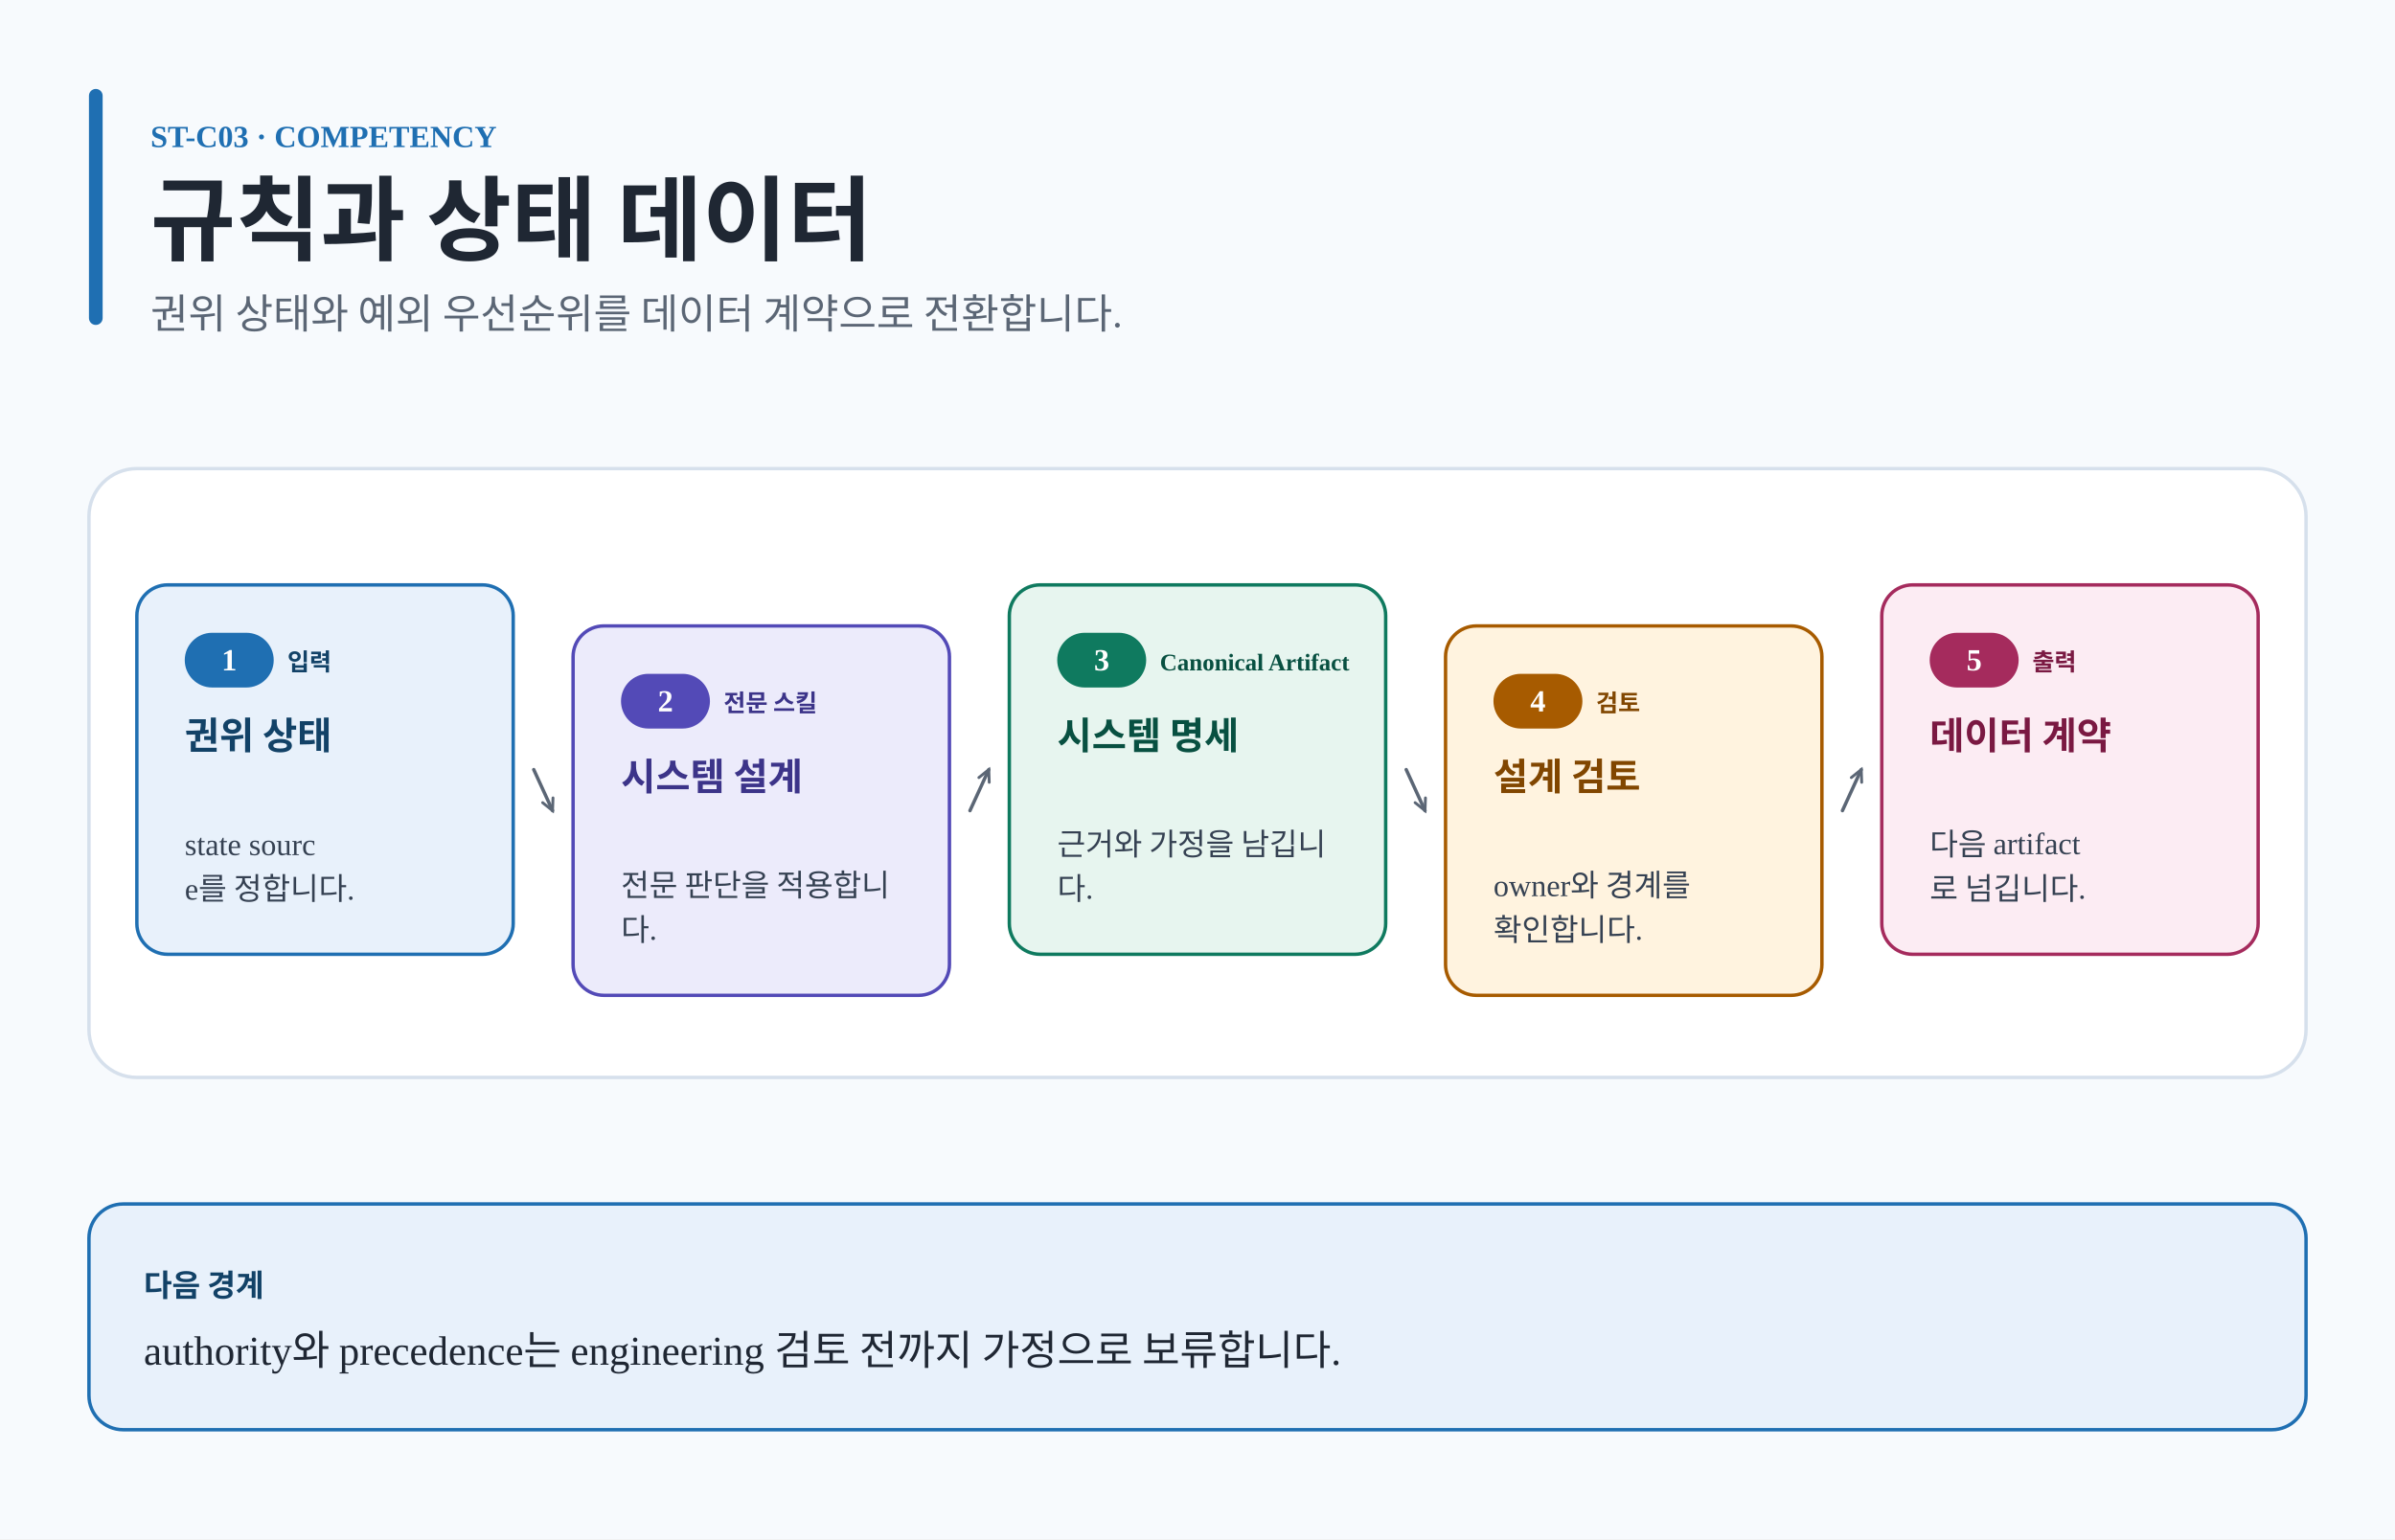
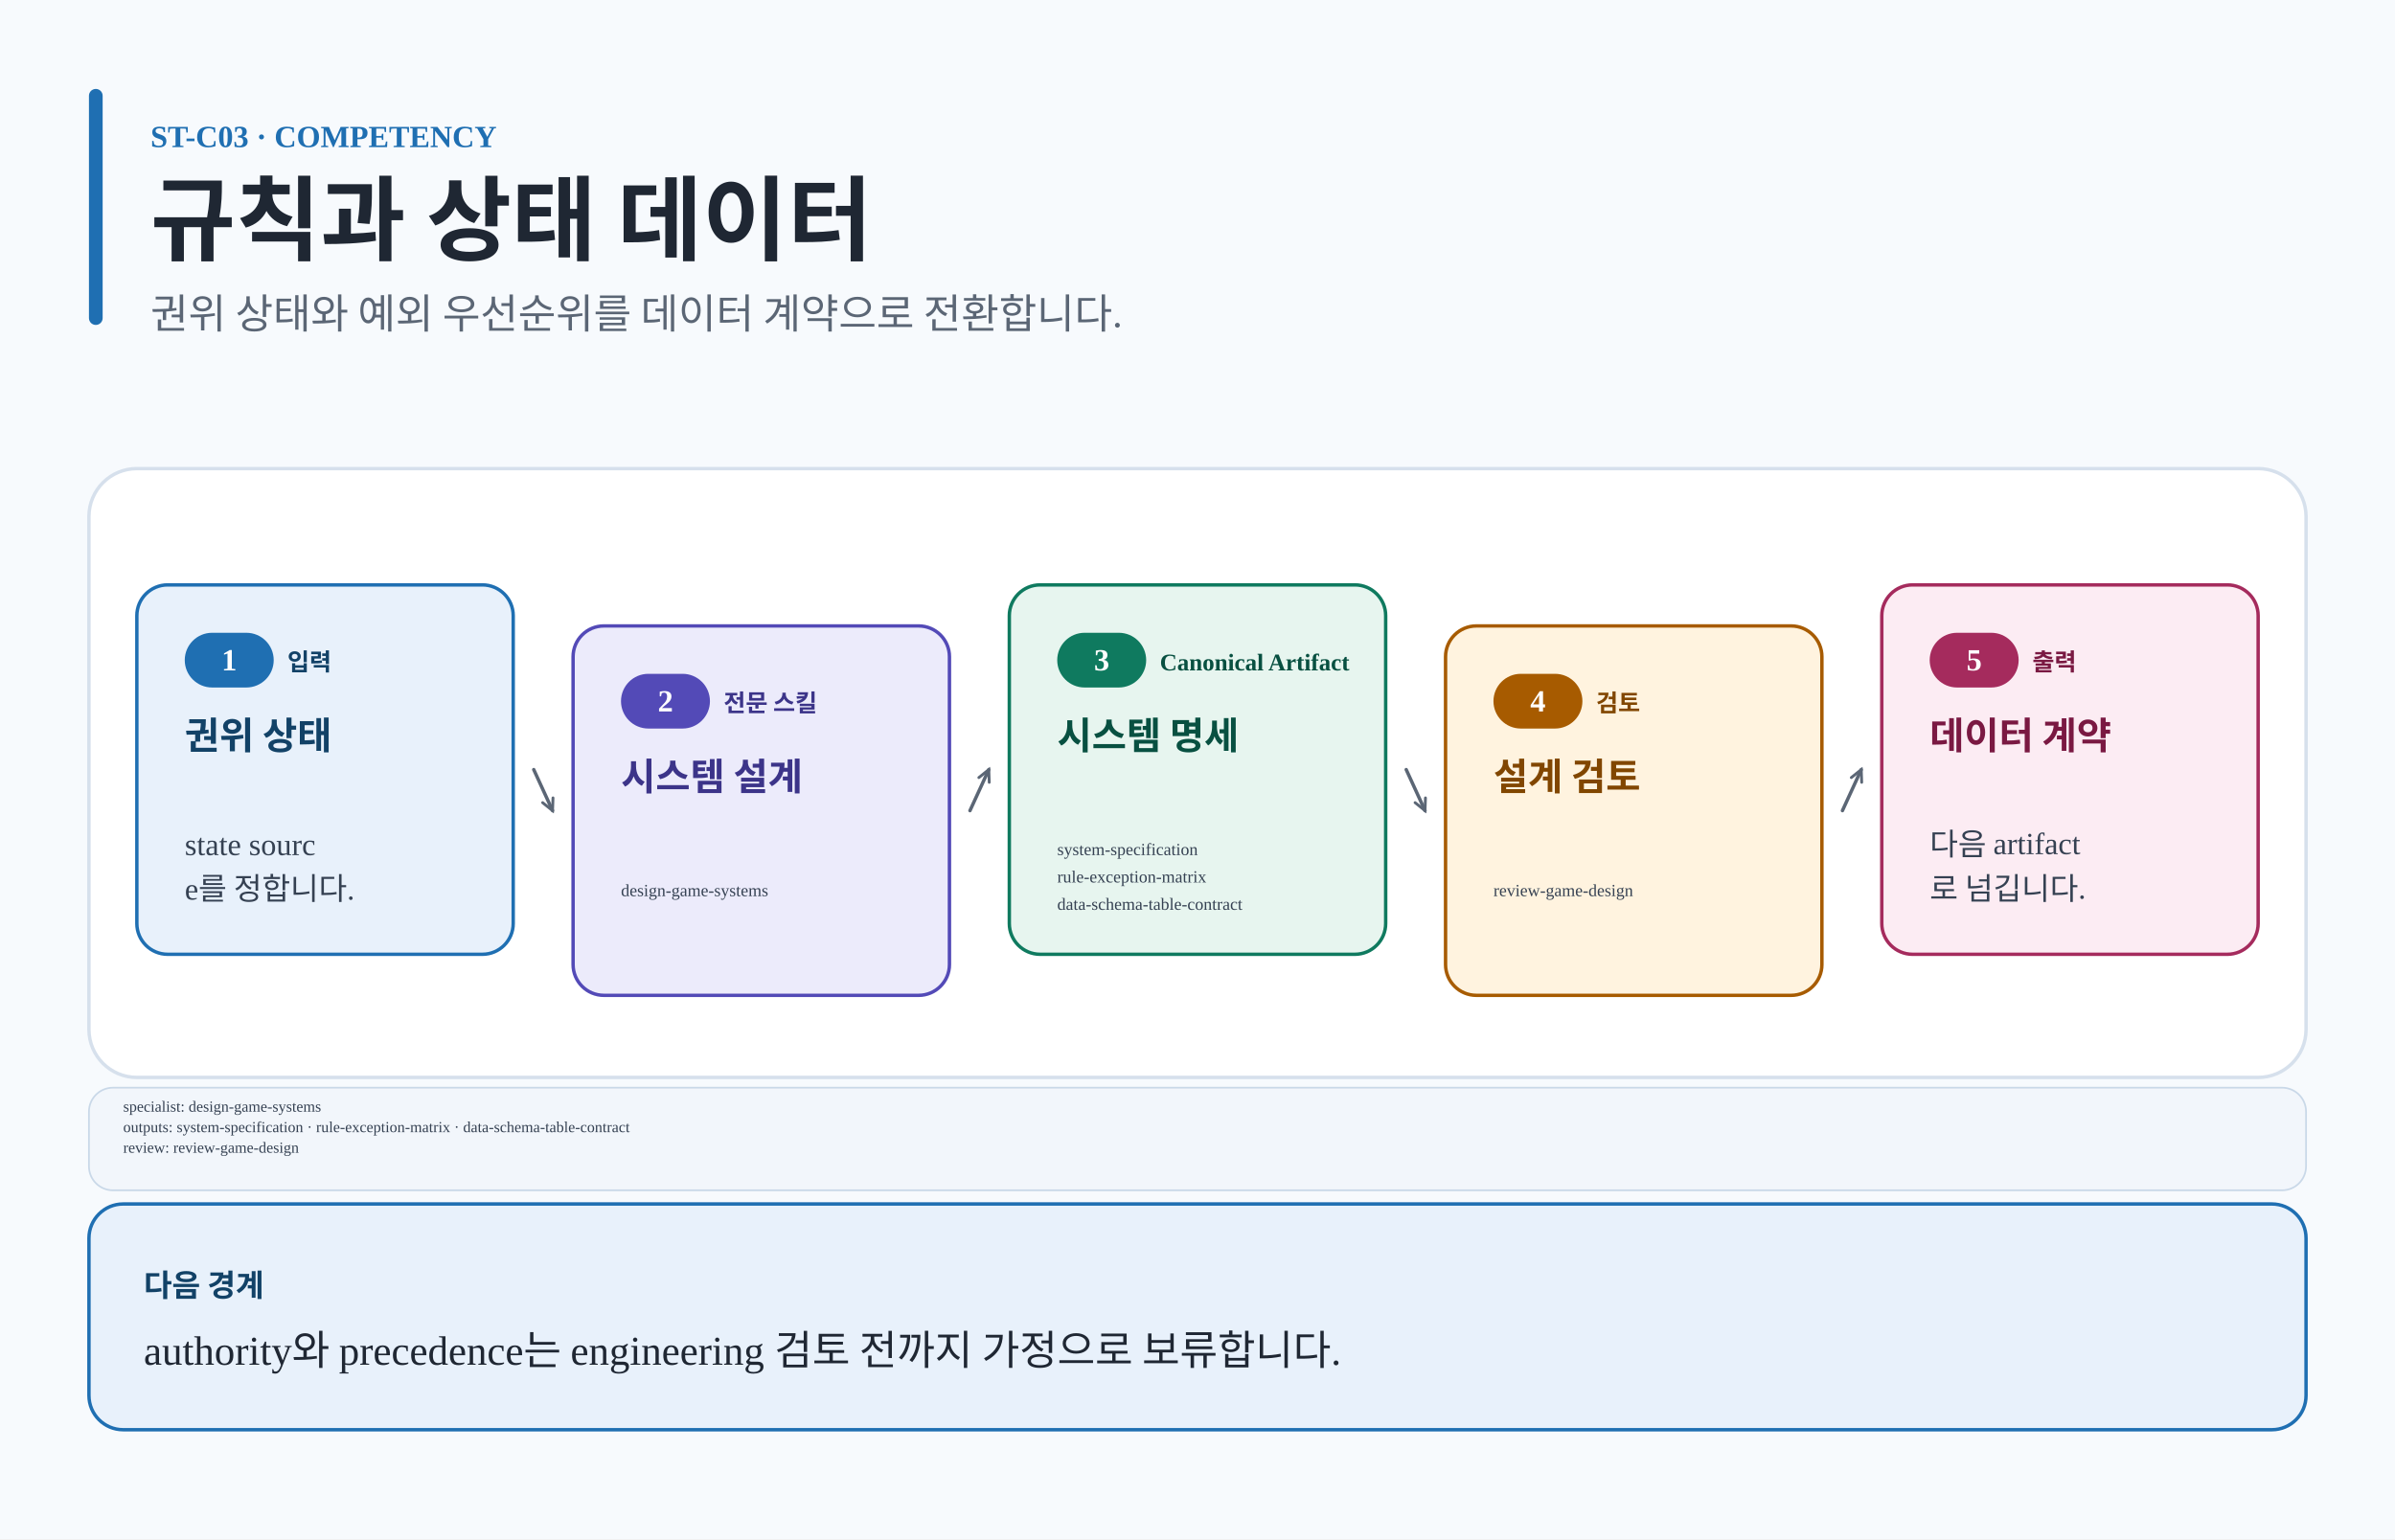
<svg xmlns="http://www.w3.org/2000/svg" viewBox="0 0 1400 900" width="1400" height="900" role="img" aria-label="규칙과 상태 전이 및 예외와 데이터 계약의 흐름">
  <defs>
    <marker id="open-arrow" viewBox="0 0 12 12" refX="10" refY="6" markerWidth="10" markerHeight="10" markerUnits="userSpaceOnUse" orient="auto">
      <path d="M 2 2 L 10 6 L 2 10" fill="none" stroke="#5B6675" stroke-width="2" stroke-linecap="round" />
    </marker>
  </defs>
  <rect width="1400" height="900" fill="#F7FAFD" />
  <rect x="52" y="52" width="8" height="138" rx="4" fill="#1F6FB2" />
  <text x="88" y="86" fill="#1F6FB2" font-size="18" font-weight="700">ST-C03 · COMPETENCY</text>
  <text x="88" y="148" fill="#1F2733" font-size="54" font-weight="700">규칙과 상태 데이터</text>
  <text x="88" y="192" fill="#5B6675" font-size="24">권위 상태와 예외 우선순위를 데이터 계약으로 전환합니다.</text>
  <rect x="52" y="274" width="1296" height="356" rx="28" fill="#FFFFFF" stroke="#D6E0EC" stroke-width="2" />
  <path d="M 312 450 L 323 474" fill="none" stroke="#5B6675" stroke-width="2" stroke-linecap="round" marker-end="url(#open-arrow)" />
  <path d="M 567 474 L 578 450" fill="none" stroke="#5B6675" stroke-width="2" stroke-linecap="round" marker-end="url(#open-arrow)" />
  <path d="M 822 450 L 833 474" fill="none" stroke="#5B6675" stroke-width="2" stroke-linecap="round" marker-end="url(#open-arrow)" />
  <path d="M 1077 474 L 1088 450" fill="none" stroke="#5B6675" stroke-width="2" stroke-linecap="round" marker-end="url(#open-arrow)" />
  <g aria-label="읽기 순서 1: 권위 상태">
    <rect x="80" y="342" width="220" height="216" rx="18" fill="#E8F1FB" stroke="#1F6FB2" stroke-width="2" />
    <rect x="108" y="370" width="52" height="32" rx="16" fill="#1F6FB2" />
    <text x="134" y="392" text-anchor="middle" fill="#FFFFFF" font-size="18" font-weight="700">1</text>
    <text x="168" y="392" fill="#124267" font-size="14" font-weight="700">입력</text>
    <text x="108" y="438" fill="#124267" font-size="22" font-weight="700">권위 상태</text>
    <text x="108" y="500" fill="#354152" font-size="18" font-weight="400">state sourc</text>
    <text x="108" y="526" fill="#354152" font-size="18" font-weight="400">e를 정합니다.</text>
  </g>
  <g aria-label="읽기 순서 2: 시스템 설계">
    <rect x="335" y="366" width="220" height="216" rx="18" fill="#ECEBFB" stroke="#534AB7" stroke-width="2" />
    <rect x="363" y="394" width="52" height="32" rx="16" fill="#534AB7" />
    <text x="389" y="416" text-anchor="middle" fill="#FFFFFF" font-size="18" font-weight="700">2</text>
    <text x="423" y="416" fill="#3C3489" font-size="14" font-weight="700">전문 스킬</text>
    <text x="363" y="462" fill="#3C3489" font-size="22" font-weight="700">시스템 설계</text>
-     <text x="363" y="524" fill="#354152" font-size="18" font-weight="400">전문 판단을 적용합니</text>
-     <text x="363" y="550" fill="#354152" font-size="18" font-weight="400">다.</text>
+     <text x="363" y="524" fill="#354152" font-size="10" textLength="164" lengthAdjust="spacingAndGlyphs">design-game-systems</text>
  </g>
  <g aria-label="읽기 순서 3: 시스템 명세">
    <rect x="590" y="342" width="220" height="216" rx="18" fill="#E7F5EF" stroke="#0F7A5F" stroke-width="2" />
    <rect x="618" y="370" width="52" height="32" rx="16" fill="#0F7A5F" />
    <text x="644" y="392" text-anchor="middle" fill="#FFFFFF" font-size="18" font-weight="700">3</text>
    <text x="678" y="392" fill="#085041" font-size="14" font-weight="700">Canonical Artifact</text>
    <text x="618" y="438" fill="#085041" font-size="22" font-weight="700">시스템 명세</text>
-     <text x="618" y="500" fill="#354152" font-size="18" font-weight="400">근거와 가정을 남깁니</text>
-     <text x="618" y="526" fill="#354152" font-size="18" font-weight="400">다.</text>
+     <text x="618" y="500" fill="#354152" font-size="10" textLength="164" lengthAdjust="spacingAndGlyphs">system-specification</text>
+     <text x="618" y="516" fill="#354152" font-size="10" textLength="164" lengthAdjust="spacingAndGlyphs">rule-exception-matrix</text>
+     <text x="618" y="532" fill="#354152" font-size="10" textLength="164" lengthAdjust="spacingAndGlyphs">data-schema-table-contract</text>
  </g>
  <g aria-label="읽기 순서 4: 설계 검토">
    <rect x="845" y="366" width="220" height="216" rx="18" fill="#FFF3DF" stroke="#A75B00" stroke-width="2" />
    <rect x="873" y="394" width="52" height="32" rx="16" fill="#A75B00" />
    <text x="899" y="416" text-anchor="middle" fill="#FFFFFF" font-size="18" font-weight="700">4</text>
    <text x="933" y="416" fill="#814600" font-size="14" font-weight="700">검토</text>
    <text x="873" y="462" fill="#814600" font-size="22" font-weight="700">설계 검토</text>
-     <text x="873" y="524" fill="#354152" font-size="18" font-weight="400">owner와 경계를 </text>
-     <text x="873" y="550" fill="#354152" font-size="18" font-weight="400">확인합니다.</text>
+     <text x="873" y="524" fill="#354152" font-size="10" textLength="164" lengthAdjust="spacingAndGlyphs">review-game-design</text>
  </g>
  <g aria-label="읽기 순서 5: 데이터 계약">
    <rect x="1100" y="342" width="220" height="216" rx="18" fill="#FCECF3" stroke="#A52B5D" stroke-width="2" />
    <rect x="1128" y="370" width="52" height="32" rx="16" fill="#A52B5D" />
    <text x="1154" y="392" text-anchor="middle" fill="#FFFFFF" font-size="18" font-weight="700">5</text>
    <text x="1188" y="392" fill="#7A1942" font-size="14" font-weight="700">출력</text>
    <text x="1128" y="438" fill="#7A1942" font-size="22" font-weight="700">데이터 계약</text>
    <text x="1128" y="500" fill="#354152" font-size="18" font-weight="400">다음 artifact</text>
    <text x="1128" y="526" fill="#354152" font-size="18" font-weight="400">로 넘깁니다.</text>
  </g>
+   <rect x="52" y="636" width="1296" height="60" rx="14" fill="#F2F6FB" stroke="#C9D8E8" stroke-width="1" />
+   <text x="72" y="650" fill="#354152" font-size="9">specialist: design-game-systems</text>
+   <text x="72" y="662" fill="#354152" font-size="9">outputs: system-specification · rule-exception-matrix · data-schema-table-contract</text>
+   <text x="72" y="674" fill="#354152" font-size="9">review: review-game-design</text>
  <rect x="52" y="704" width="1296" height="132" rx="20" fill="#E8F1FB" stroke="#1F6FB2" stroke-width="2" />
  <text x="84" y="758" fill="#124267" font-size="18" font-weight="700">다음 경계</text>
  <text x="84" y="798" fill="#1F2733" font-size="24">authority와 precedence는 engineering 검토 전까지 가정으로 보류합니다.</text>
</svg>
